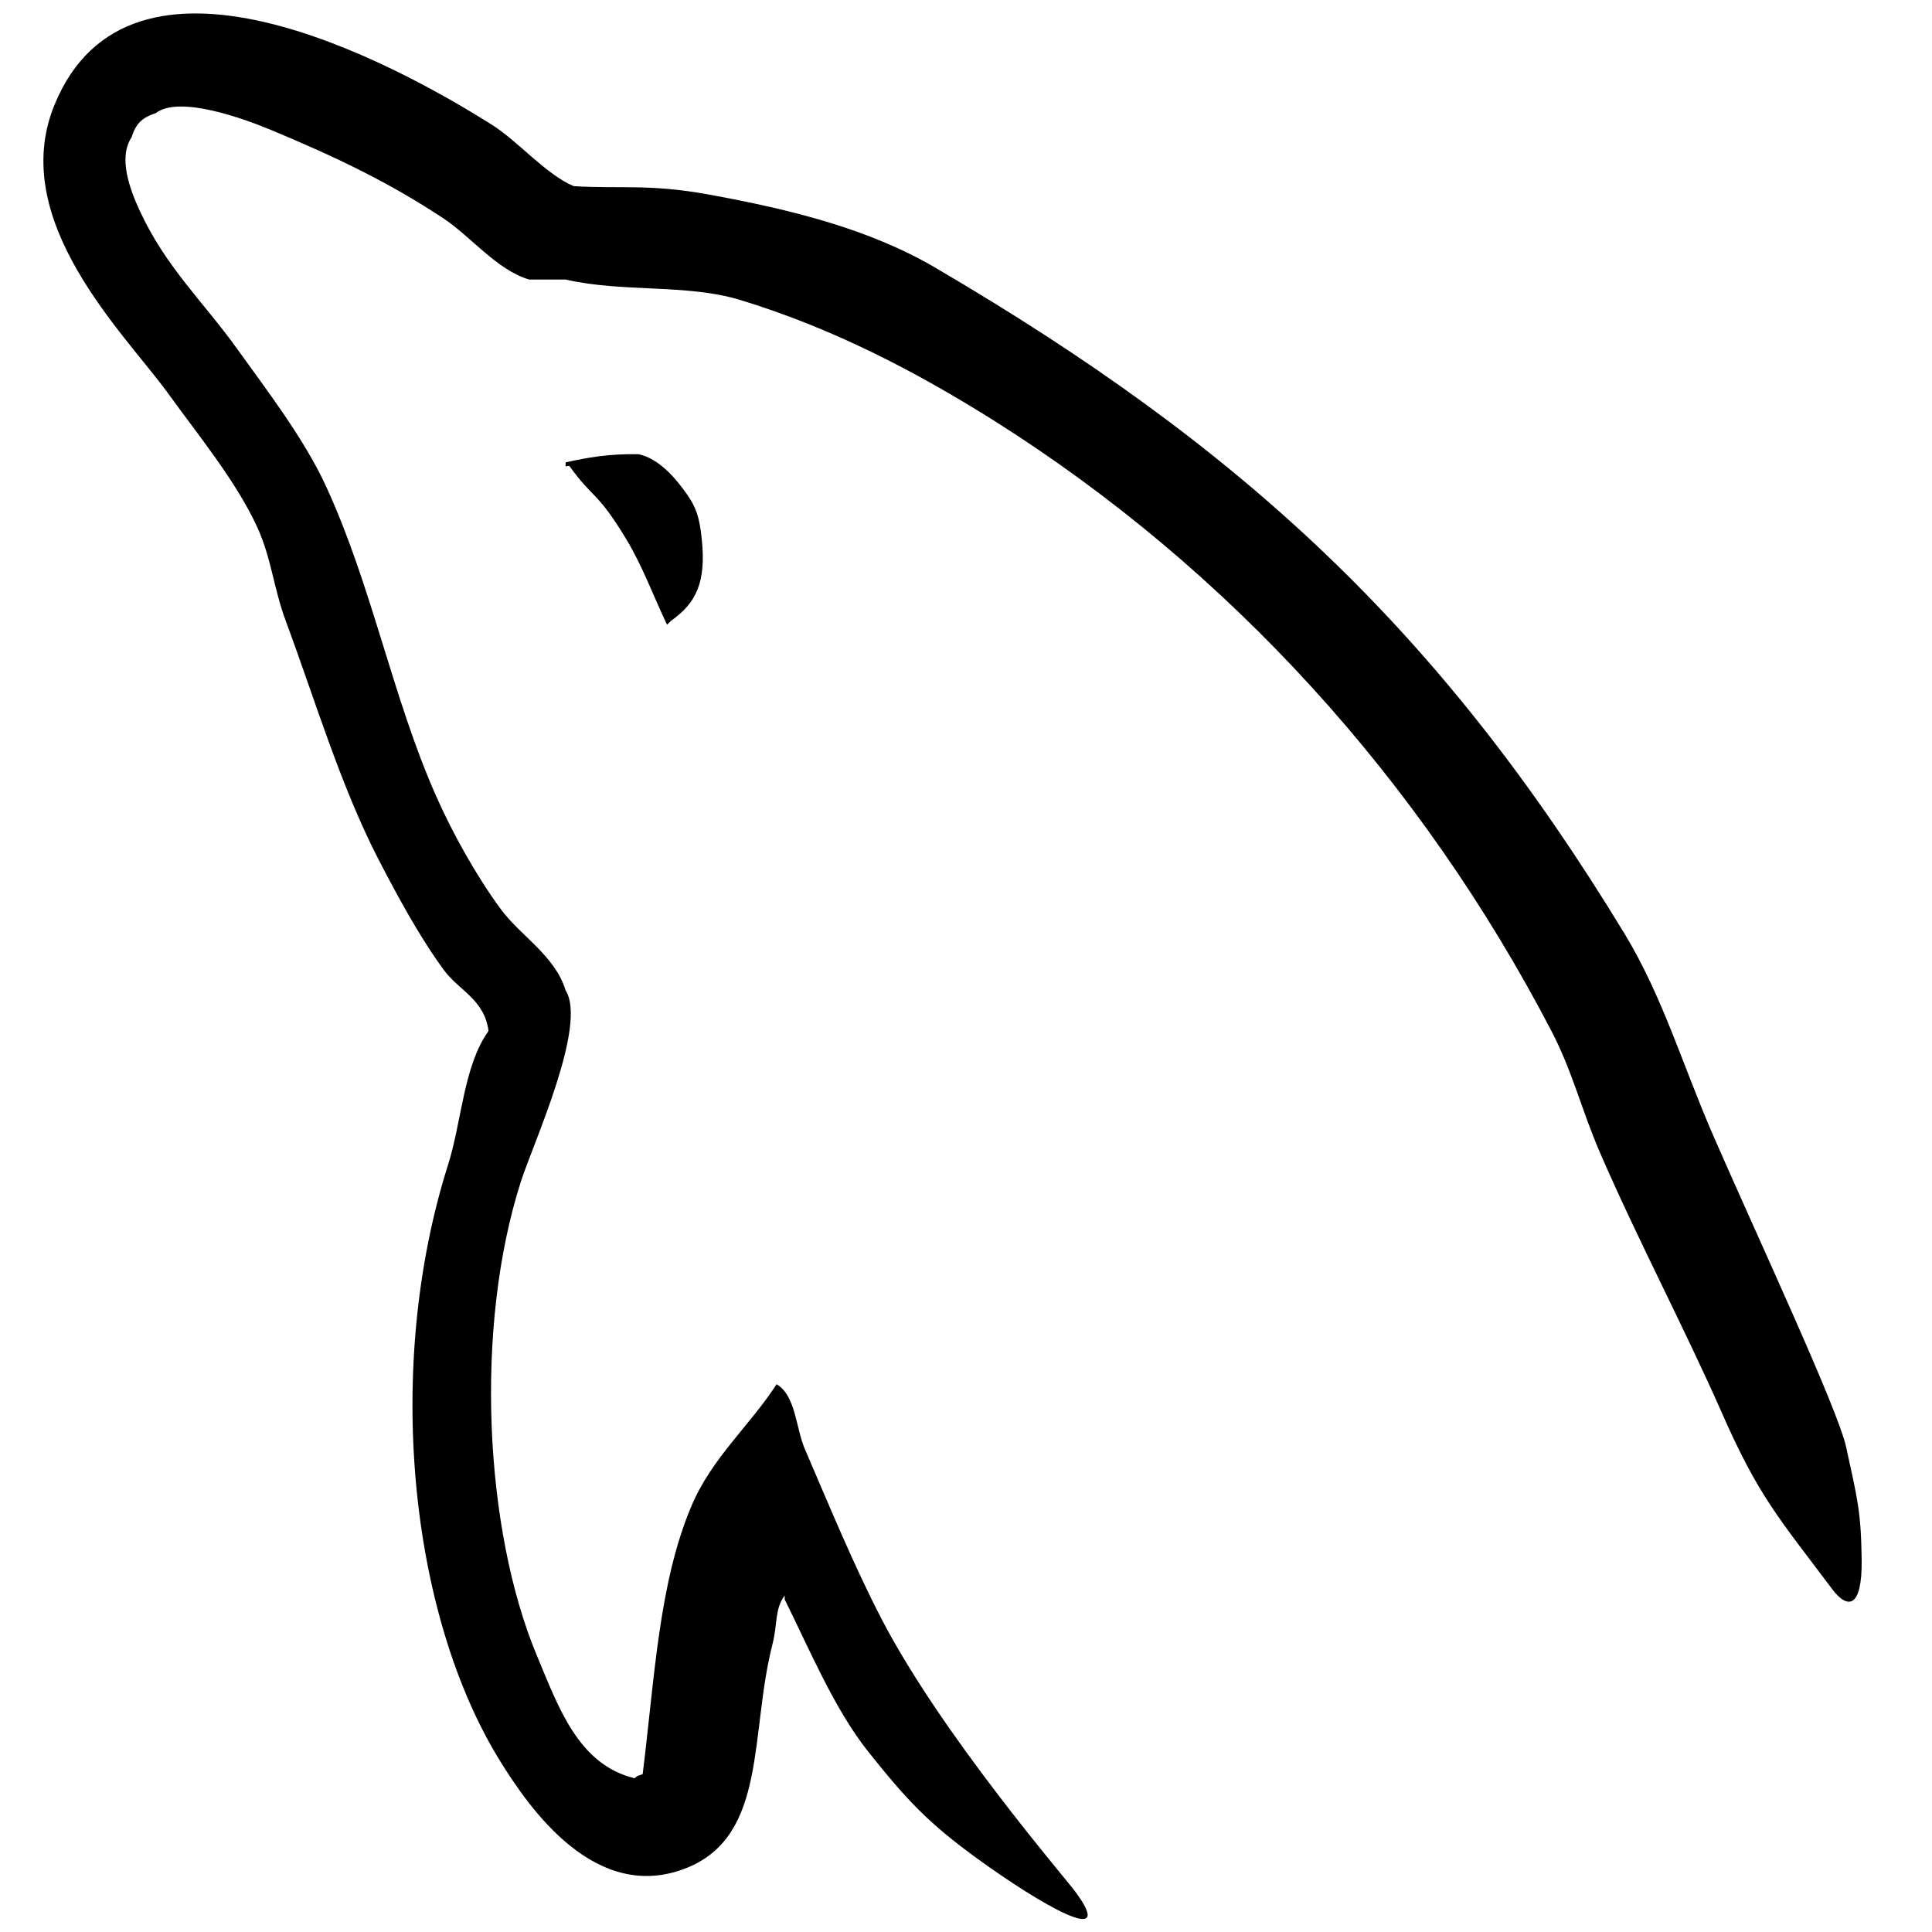
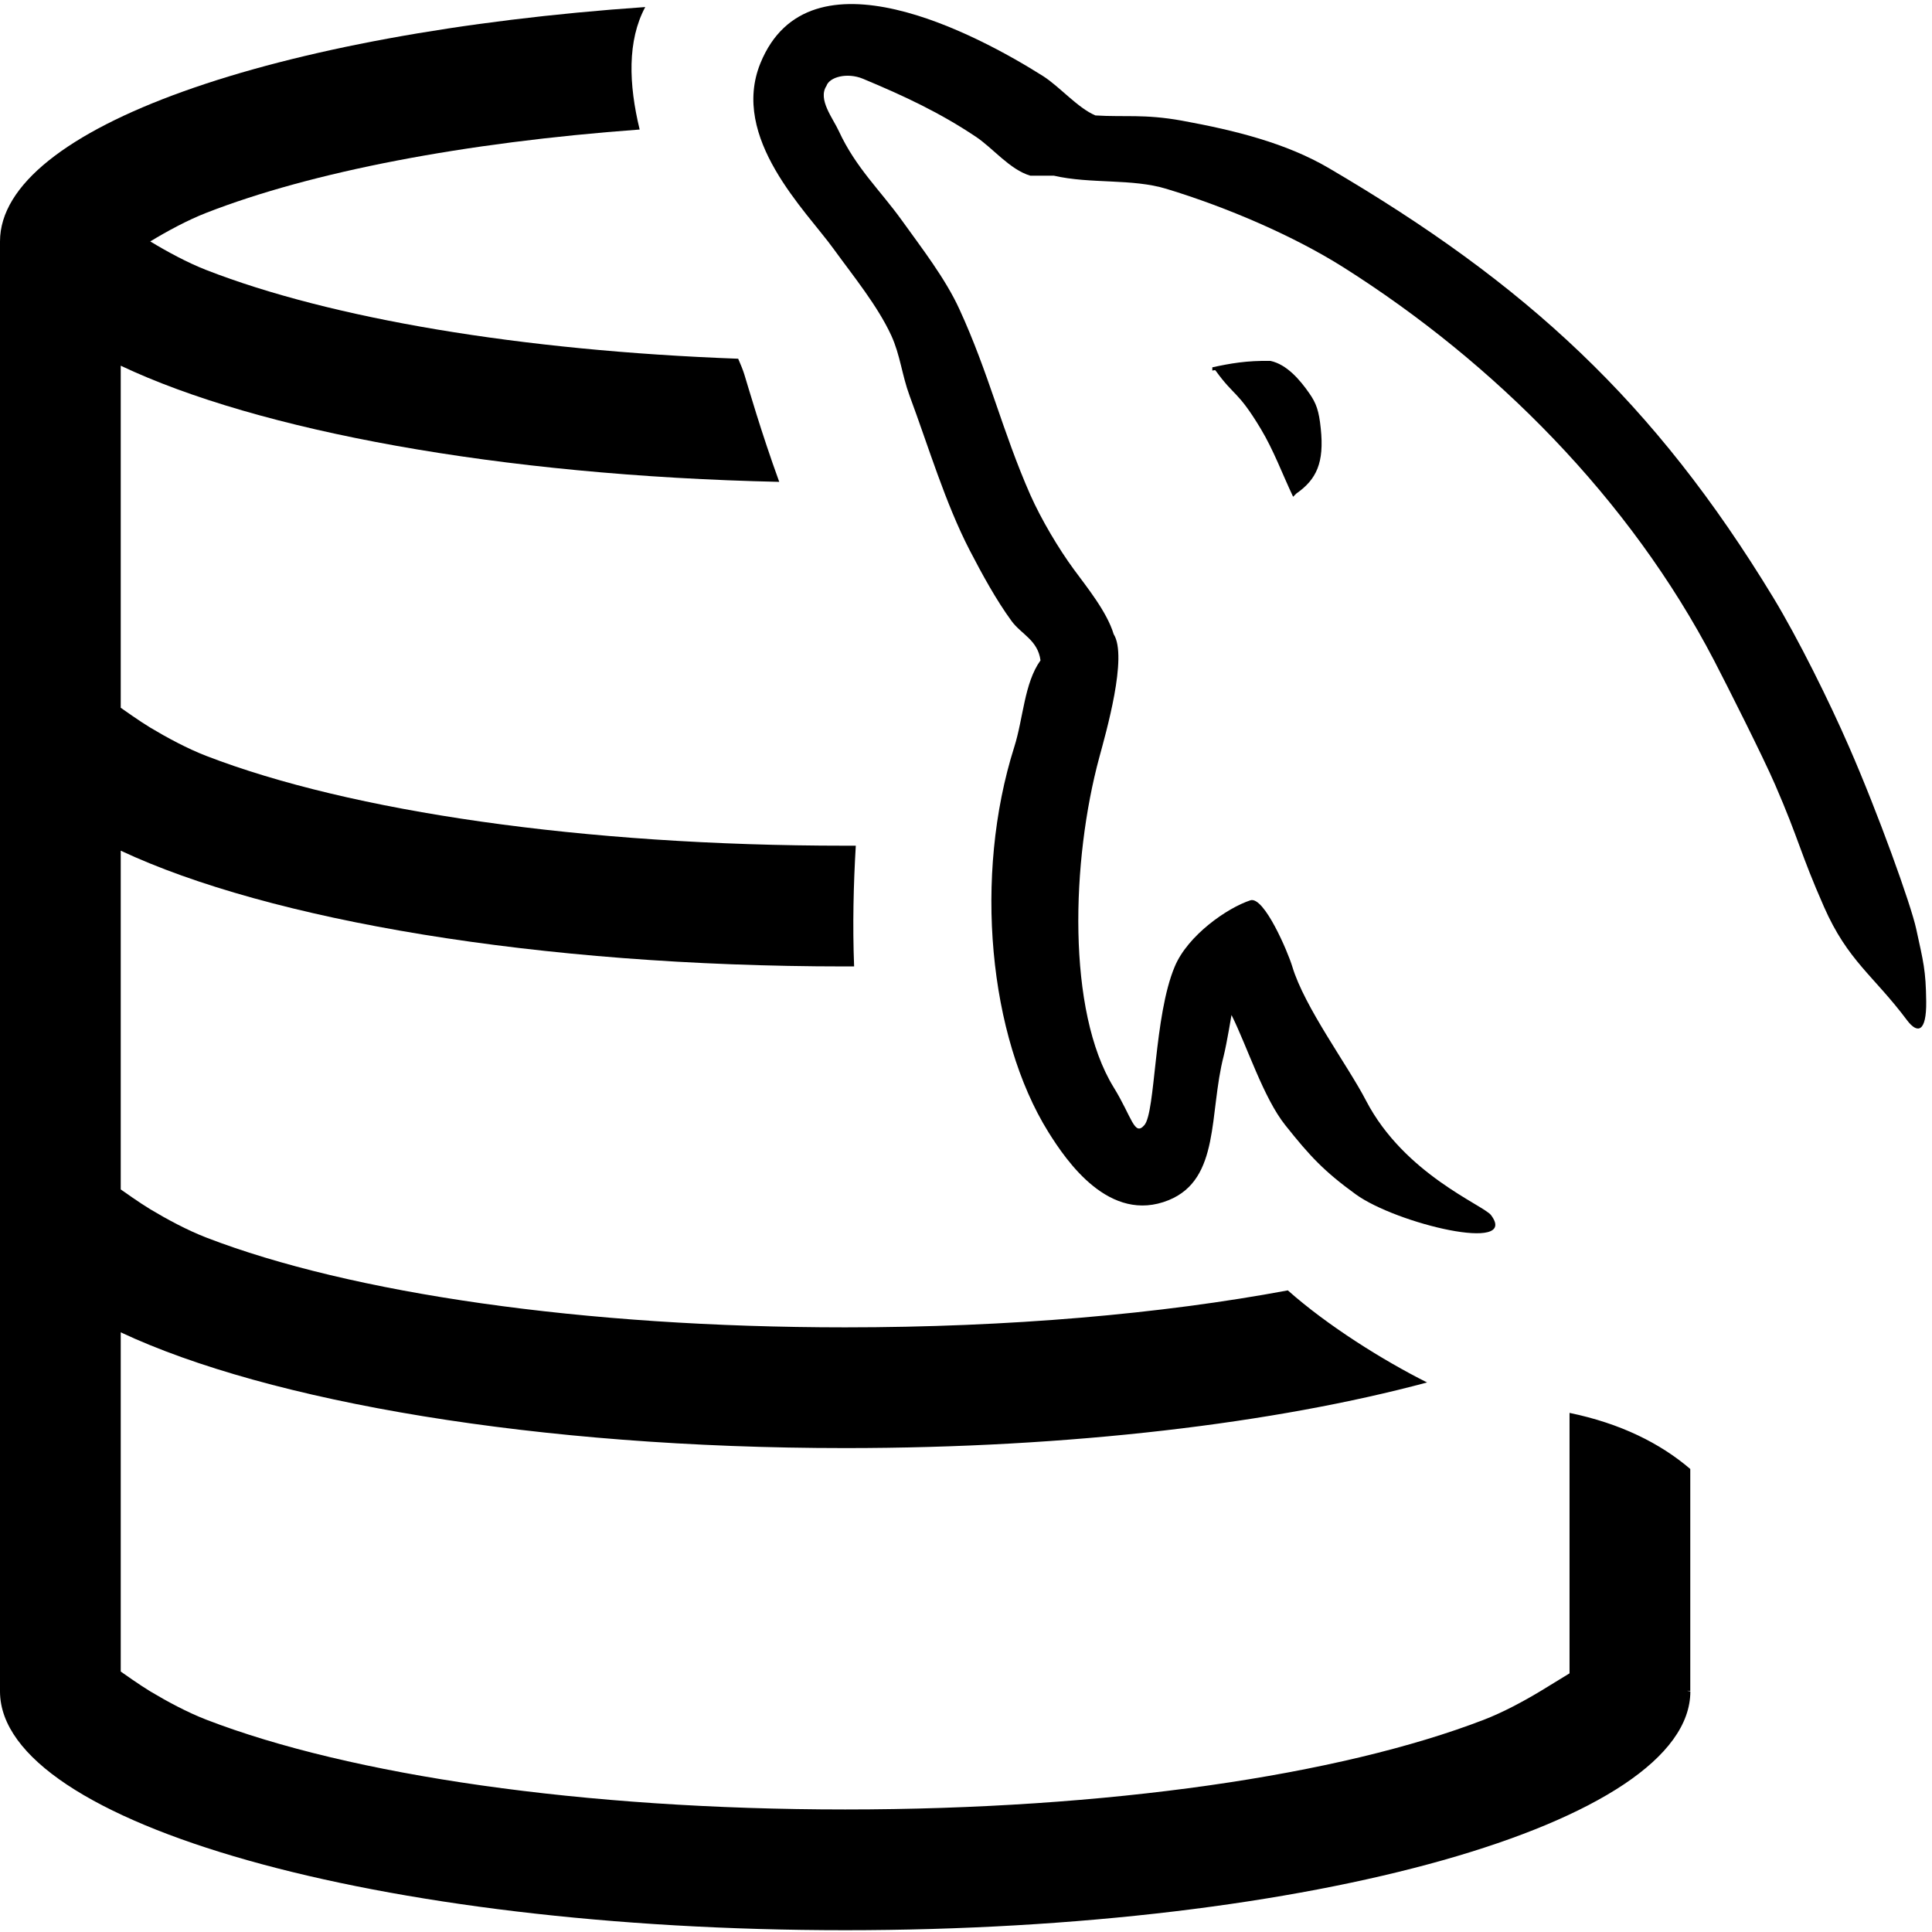
- <svg xmlns="http://www.w3.org/2000/svg" xmlns:ns1="https://www.affinity.studio/" width="100%" height="100%" viewBox="0 0 16 16" version="1.1" xml:space="preserve" style="fill-rule:evenodd;clip-rule:evenodd;stroke-linejoin:round;stroke-miterlimit:2;">
-   <g id="SQL-Editor-Icon" ns1:id="SQL Editor Icon" transform="matrix(0.169718,0,0,0.169718,0.188884,0.04463)">
-     <g id="connectionMySQL">
-       <path id="SQL-Editor-Icon1" ns1:id="SQL Editor Icon" d="M88.282,77.269C85.718,73.847 84.714,72.79 82.904,68.672C81.087,64.546 78.79,60.207 76.964,55.989C76.06,53.899 75.616,52.012 74.59,50.044C68.208,37.791 58.88,27.53 47.471,20.313C43.724,17.951 39.6,15.77 34.998,14.372C32.395,13.58 29.274,14.019 26.486,13.377L24.706,13.377C23.145,12.919 21.84,11.263 20.547,10.409C17.858,8.621 15.21,7.368 12.036,6.047C10.839,5.553 7.642,4.368 6.493,5.255C5.82,5.476 5.519,5.762 5.306,6.44C4.634,7.454 5.25,9.028 5.701,10.01C6.974,12.774 8.811,14.462 10.453,16.752C11.935,18.815 13.74,21.163 14.807,23.489C17.04,28.344 18.031,33.742 20.152,38.547C20.967,40.393 22.143,42.501 23.32,44.094C24.271,45.393 25.971,46.366 26.486,48.063C27.565,49.755 24.9,55.542 24.309,57.379C22.028,64.468 22.51,74.395 25.101,80.563C26.126,83.002 27.095,85.843 29.852,86.508C30.055,86.35 29.9,86.436 30.247,86.309C30.835,81.563 31.039,76.988 32.623,73.233C33.614,70.88 35.5,69.274 36.781,67.283C37.719,67.831 37.715,69.41 38.165,70.455C39.336,73.17 40.541,76.116 41.927,78.78C44.832,84.363 50.756,91.243 51.325,92.001C53.501,94.901 49.636,92.65 46.579,90.432C44.18,88.692 43.128,87.564 41.248,85.204C39.593,83.127 38.363,80.164 37.177,77.785L37.177,77.59C36.68,78.255 36.835,78.979 36.582,79.965C35.463,84.328 36.336,89.273 32.426,90.871C27.953,92.693 24.701,87.934 23.32,85.717C18.819,78.486 17.652,66.351 20.747,56.587C21.432,54.415 21.501,51.759 22.725,50.044C22.527,48.505 21.277,48.067 20.547,47.072C19.358,45.447 18.322,43.533 17.38,41.718C15.52,38.131 14.268,33.909 12.828,30.027C12.243,28.453 12.125,26.959 11.443,25.467C10.402,23.204 8.541,20.946 7.086,18.928C5.015,16.06 -0.777,10.525 1.545,4.856C5.222,-4.125 17.958,2.707 22.924,5.847C24.17,6.639 25.553,8.268 26.882,8.82C29.059,8.956 30.575,8.704 33.415,9.219C37.518,9.962 41.312,10.92 44.501,12.784C59.489,21.561 69.165,30.493 78.153,45.289C80.025,48.37 81.006,51.759 82.508,55.198C84.708,60.234 88.569,68.499 88.972,70.35C89.52,72.869 89.699,73.485 89.729,75.849C89.758,78.189 89.061,78.308 88.282,77.269ZM30.05,21.901C31.049,22.12 31.858,23.064 32.426,23.883C32.851,24.498 33.018,24.96 33.131,26.048C33.349,28.146 32.86,29.162 31.634,30.027C31.567,30.09 31.502,30.158 31.436,30.221C30.775,28.837 30.248,27.377 29.456,26.063C28.032,23.701 27.85,24.108 26.684,22.494C26.646,22.44 26.553,22.494 26.486,22.494L26.486,22.299C27.573,22.059 28.599,21.874 30.05,21.901Z" />
+ <svg xmlns="http://www.w3.org/2000/svg" width="100%" height="100%" viewBox="0 0 16 16" version="1.1" xml:space="preserve" style="fill-rule:evenodd;clip-rule:evenodd;stroke-linejoin:round;stroke-miterlimit:2;">
+   <g id="ConnectionMySQL" transform="matrix(0.015625,0,0,0.015625,0,0)">
+     <path d="M895.878,778.587L895.878,896.182L894.113,896.182L895.921,896.456C895.921,966.368 695.364,1023.045 447.96,1023.045C200.782,1023.045 0.361,966.47 0,896.635L-0,640.926L-0,385.641L0,128.122L-0,127.96C-0,67.784 145.738,17.319 341.995,3.736C332.431,21.581 333.202,44.587 339.03,68.653C245.629,75.519 165.055,91.114 109.449,112.76C99.242,116.733 88.436,122.634 79.637,127.96C88.436,133.285 99.242,139.186 109.449,143.159C175.18,168.746 275.798,185.88 391.251,190.132C392.673,193.337 393.783,196.124 394.501,198.43C396.72,205.56 403.329,228.766 413.015,255.397C264.746,252.133 136.703,228.272 63.991,193.833L63.991,375.133C64.962,375.823 74.294,382.439 79.637,385.641C88.436,390.916 99.242,396.76 109.449,400.694C185.74,430.106 309.027,448.239 447.96,448.239C449.84,448.239 451.717,448.235 453.591,448.229C452.388,468.473 451.84,490.294 452.697,512.223C451.12,512.228 449.541,512.23 447.96,512.23C284.998,512.23 142.358,487.639 63.991,450.879L63.991,630.418C64.962,631.108 74.294,637.724 79.637,640.926C88.436,646.2 99.242,652.044 109.449,655.979C185.74,685.39 309.027,703.523 447.96,703.523C534.839,703.523 615.6,696.433 682.576,683.928C703.692,702.674 733.081,721.052 756.385,732.731C676.058,754.289 567.475,767.515 447.96,767.515C284.998,767.515 142.358,742.924 63.991,706.164L63.991,885.948C64.962,886.637 74.294,893.254 79.637,896.456C88.436,901.73 99.242,907.574 109.449,911.509C185.74,940.92 309.027,959.053 447.96,959.053C586.895,959.053 710.182,940.92 786.473,911.509C796.679,907.574 807.485,901.73 816.285,896.456L831.887,886.911L831.887,748.863C858.872,754.444 879.893,764.928 895.878,778.587Z" />
+     <g transform="matrix(64,0,0,64,0,0)">
+       <path d="M15.794,8.45C15.513,8.075 15.303,7.959 15.105,7.509C14.906,7.057 14.901,6.96 14.701,6.499C14.602,6.27 14.307,5.685 14.195,5.469C13.496,4.128 12.375,3.004 11.126,2.214C10.716,1.955 10.164,1.717 9.66,1.564C9.375,1.477 9.033,1.525 8.728,1.455L8.533,1.455C8.362,1.405 8.22,1.223 8.078,1.13C7.784,0.934 7.494,0.797 7.146,0.652C7.015,0.598 6.868,0.638 6.844,0.712C6.771,0.823 6.898,0.979 6.947,1.086C7.087,1.389 7.288,1.574 7.468,1.824C7.63,2.05 7.829,2.306 7.945,2.56C8.19,3.092 8.301,3.573 8.533,4.099C8.623,4.301 8.766,4.543 8.895,4.718C8.999,4.86 9.167,5.066 9.223,5.252C9.341,5.437 9.159,6.068 9.104,6.272C8.873,7.124 8.834,8.373 9.223,9.005C9.375,9.252 9.394,9.414 9.477,9.318C9.571,9.21 9.555,8.415 9.729,8.004C9.837,7.746 10.163,7.519 10.355,7.456C10.468,7.419 10.666,7.884 10.702,8.004C10.803,8.342 11.162,8.823 11.313,9.115C11.631,9.726 12.285,9.98 12.348,10.063C12.586,10.38 11.563,10.134 11.228,9.891C10.965,9.7 10.85,9.577 10.644,9.318C10.463,9.091 10.329,8.667 10.199,8.406C10.199,8.4 10.161,8.637 10.134,8.745C10.011,9.222 10.107,9.764 9.679,9.939C9.189,10.138 8.833,9.617 8.682,9.375C8.189,8.583 8.061,7.254 8.4,6.185C8.475,5.948 8.482,5.657 8.617,5.469C8.595,5.301 8.458,5.253 8.378,5.144C8.248,4.966 8.134,4.756 8.031,4.558C7.828,4.165 7.691,3.703 7.533,3.278C7.469,3.105 7.456,2.942 7.381,2.778C7.267,2.531 7.064,2.283 6.904,2.062C6.678,1.748 6.044,1.143 6.298,0.522C6.7,-0.461 8.095,0.287 8.638,0.63C8.775,0.717 8.926,0.895 9.072,0.956C9.31,0.971 9.476,0.943 9.787,0.999C10.236,1.081 10.651,1.186 11.001,1.39C12.641,2.351 13.701,3.329 14.685,4.948C14.89,5.286 15.149,5.808 15.313,6.185C15.554,6.736 15.825,7.49 15.869,7.692C15.929,7.968 15.949,8.035 15.952,8.294C15.955,8.55 15.879,8.563 15.794,8.45ZM10.522,2.989C10.657,3.018 10.766,3.146 10.843,3.257C10.901,3.34 10.923,3.402 10.938,3.549C10.968,3.833 10.902,3.971 10.736,4.087C10.727,4.096 10.718,4.105 10.709,4.114C10.62,3.926 10.548,3.729 10.441,3.551C10.249,3.232 10.224,3.287 10.067,3.069C10.061,3.061 10.049,3.069 10.04,3.069L10.04,3.042C10.187,3.01 10.325,2.985 10.522,2.989Z" />
    </g>
  </g>
</svg>
